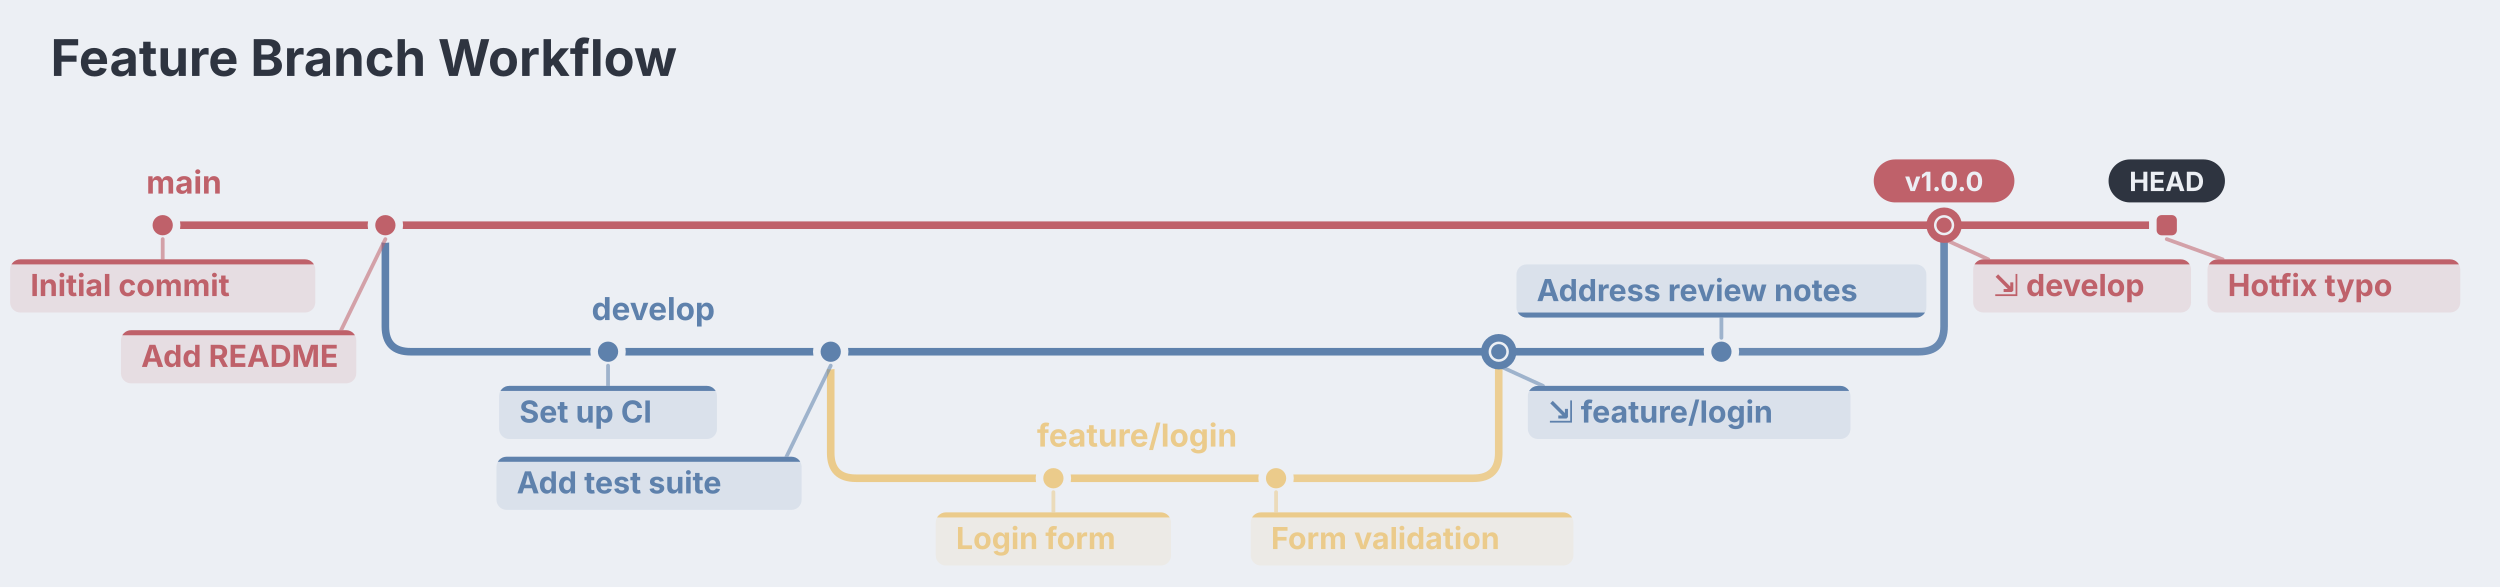
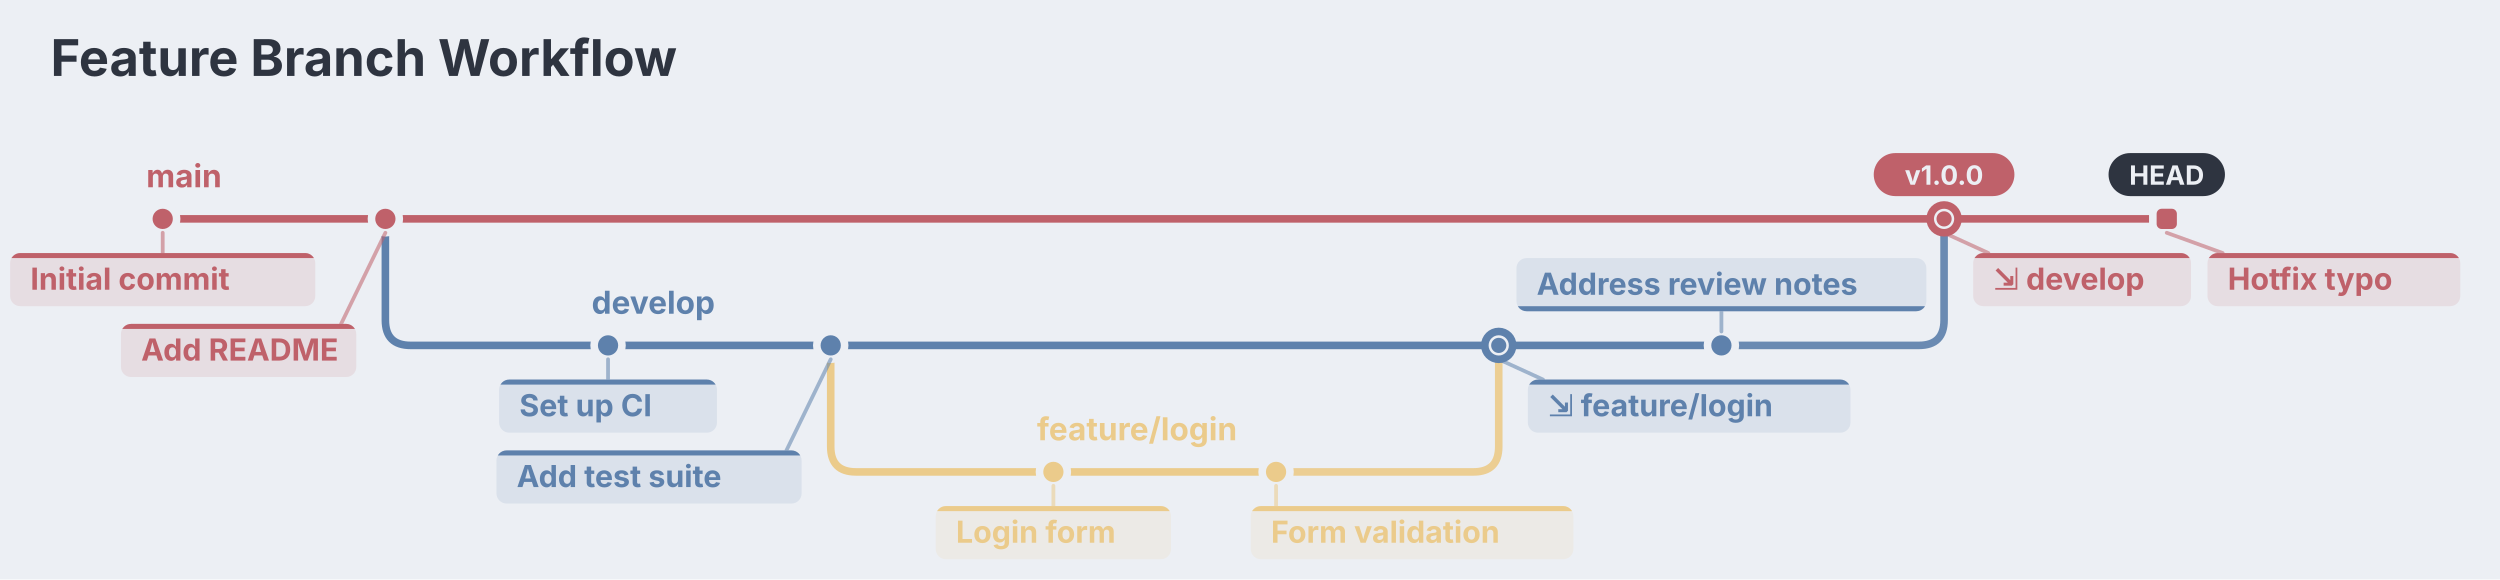
- <svg xmlns="http://www.w3.org/2000/svg" aria-describedby="dgmo-desc-f133b64d" role="img" aria-label="Feature Branch Workflow — Version-control diagram" width="988" height="232" viewBox="0 0 988 232" preserveAspectRatio="xMidYMin meet" style="font-family: Inter, system-ui, Avenir, Helvetica, Arial, sans-serif; background: rgb(236, 239, 244);">
+ <svg xmlns="http://www.w3.org/2000/svg" aria-describedby="dgmo-desc-f133b64d" role="img" aria-label="Feature Branch Workflow — Version-control diagram" width="988" height="229" viewBox="0 0 988 229" preserveAspectRatio="xMidYMin meet" style="font-family: Inter, system-ui, Avenir, Helvetica, Arial, sans-serif; background: rgb(236, 239, 244);">
  <style>[data-branch]:hover{filter:saturate(1.4) brightness(1.06)}[data-branch]{transition:filter .12s ease, opacity .12s ease}@media (hover:hover){svg:has([data-branch][data-branch="main"]:hover) [data-branch][data-branch="main"]{filter:saturate(1.4) brightness(1.06)}svg:has([data-branch][data-branch="develop"]:hover) [data-branch][data-branch="develop"]{filter:saturate(1.4) brightness(1.06)}svg:has([data-branch][data-branch="feature/login"]:hover) [data-branch][data-branch="feature/login"]{filter:saturate(1.4) brightness(1.06)}}</style>
-   <rect class="dgmo-canvas-bg" x="0" y="0" width="988" height="232" fill="#eceff4" />
+   <rect class="dgmo-canvas-bg" x="0" y="0" width="988" height="229" fill="#eceff4" />
  <text class="chart-title" x="20" y="30" text-anchor="start" fill="#2e3440" font-family="Inter, system-ui, Avenir, Helvetica, Arial, sans-serif" font-size="20" font-weight="bold" data-line-number="1">Feature Branch Workflow</text>
-   <g transform="translate(30.3, 40)">
+   <g transform="translate(30.3, 37.5)">
    <line x1="34" y1="49" x2="122" y2="49" stroke="#bf616a" stroke-width="3" stroke-linecap="round" data-branch="main" opacity="1" />
    <path d="M122,49 L122,89 Q122,99 132,99 L210,99" fill="none" stroke="#5e81ac" stroke-width="3" stroke-linecap="round" data-branch="develop" opacity="1" />
    <line x1="210" y1="99" x2="298" y2="99" stroke="#5e81ac" stroke-width="3" stroke-linecap="round" data-branch="develop" opacity="1" />
    <path d="M298,99 L298,139 Q298,149 308,149 L386,149" fill="none" stroke="#ebcb8b" stroke-width="3" stroke-linecap="round" data-branch="feature/login" opacity="1" />
    <line x1="386" y1="149" x2="474" y2="149" stroke="#ebcb8b" stroke-width="3" stroke-linecap="round" data-branch="feature/login" opacity="1" />
    <line x1="298" y1="99" x2="562" y2="99" stroke="#5e81ac" stroke-width="3" stroke-linecap="round" data-branch="develop" opacity="1" />
    <path d="M474,149 L552,149 Q562,149 562,139 L562,99" fill="none" stroke="#ebcb8b" stroke-width="3" stroke-linecap="round" data-branch="feature/login" opacity="0.92" />
    <line x1="562" y1="99" x2="650" y2="99" stroke="#5e81ac" stroke-width="3" stroke-linecap="round" data-branch="develop" opacity="1" />
    <line x1="122" y1="49" x2="738" y2="49" stroke="#bf616a" stroke-width="3" stroke-linecap="round" data-branch="main" opacity="1" />
    <path d="M650,99 L728,99 Q738,99 738,89 L738,49" fill="none" stroke="#5e81ac" stroke-width="3" stroke-linecap="round" data-branch="develop" opacity="0.92" />
    <line x1="738" y1="49" x2="826" y2="49" stroke="#bf616a" stroke-width="3" stroke-linecap="round" data-branch="main" opacity="1" />
    <text x="27.5" y="36.5" text-anchor="start" font-size="12.5" font-weight="bold" fill="#bf616a" data-branch="main">main</text>
    <text x="203.5" y="86.5" text-anchor="start" font-size="12.5" font-weight="bold" fill="#5e81ac" data-branch="develop">develop</text>
    <text x="379.5" y="136.5" text-anchor="start" font-size="12.5" font-weight="bold" fill="#ebcb8b" data-branch="feature/login">feature/login</text>
    <circle cx="34" cy="49" r="5.5" fill="#bf616a" stroke="#eceff4" stroke-width="3" data-line-number="4" data-branch="main" />
    <circle cx="122" cy="49" r="5.5" fill="#bf616a" stroke="#eceff4" stroke-width="3" data-line-number="5" data-branch="main" />
    <circle cx="210" cy="99" r="5.5" fill="#5e81ac" stroke="#eceff4" stroke-width="3" data-line-number="8" data-branch="develop" />
    <circle cx="298" cy="99" r="5.5" fill="#5e81ac" stroke="#eceff4" stroke-width="3" data-line-number="9" data-branch="develop" />
    <circle cx="386" cy="149" r="5.5" fill="#ebcb8b" stroke="#eceff4" stroke-width="3" data-line-number="12" data-branch="feature/login" />
    <circle cx="474" cy="149" r="5.5" fill="#ebcb8b" stroke="#eceff4" stroke-width="3" data-line-number="13" data-branch="feature/login" />
    <circle cx="562" cy="99" r="5.5" fill="#eceff4" stroke="#5e81ac" stroke-width="3" />
    <circle cx="562" cy="99" r="3" fill="#5e81ac" data-line-number="16" data-branch="develop" />
    <circle cx="650" cy="99" r="5.5" fill="#5e81ac" stroke="#eceff4" stroke-width="3" data-line-number="17" data-branch="develop" />
    <circle cx="738" cy="49" r="5.5" fill="#eceff4" stroke="#bf616a" stroke-width="3" />
    <circle cx="738" cy="49" r="3" fill="#bf616a" data-line-number="20" data-branch="main" />
    <rect x="820.5" y="43.5" width="11" height="11" rx="3.5" fill="#bf616a" stroke="#eceff4" stroke-width="3" data-line-number="21" data-branch="main" />
    <line x1="34" y1="54.5" x2="34" y2="62.5" stroke="#bf616a" stroke-width="1.5" stroke-linecap="round" data-branch="main" opacity="0.55" />
    <clipPath id="dgmo-vc-shelf-0">
      <rect x="-26.3" y="62.5" width="120.6" height="21" rx="4" />
    </clipPath>
    <rect x="-26.3" y="62.5" width="120.6" height="21" rx="4" fill="#e6dde2" data-branch="main" opacity="1" />
    <rect x="-26.3" y="62.5" width="120.6" height="2" clip-path="url(#dgmo-vc-shelf-0)" fill="#bf616a" data-branch="main" opacity="1" />
    <text x="-18.3" y="77" text-anchor="start" font-size="12" data-branch="main" opacity="1">
      <tspan fill="#bf616a" font-weight="bold" font-style="normal">Initial commit</tspan>
    </text>
    <line x1="122" y1="54.5" x2="104.5" y2="90.5" stroke="#bf616a" stroke-width="1.5" stroke-linecap="round" data-branch="main" opacity="0.55" />
    <clipPath id="dgmo-vc-shelf-1">
      <rect x="17.5" y="90.5" width="93" height="21" rx="4" />
    </clipPath>
    <rect x="17.5" y="90.5" width="93" height="21" rx="4" fill="#e6dde2" data-branch="main" opacity="1" />
    <rect x="17.5" y="90.5" width="93" height="2" clip-path="url(#dgmo-vc-shelf-1)" fill="#bf616a" data-branch="main" opacity="1" />
    <text x="25.5" y="105" text-anchor="start" font-size="12" data-branch="main" opacity="1">
      <tspan fill="#bf616a" font-weight="bold" font-style="normal">Add README</tspan>
    </text>
    <line x1="210" y1="104.5" x2="210" y2="112.5" stroke="#5e81ac" stroke-width="1.5" stroke-linecap="round" data-branch="develop" opacity="0.55" />
    <clipPath id="dgmo-vc-shelf-2">
      <rect x="166.95" y="112.5" width="86.1" height="21" rx="4" />
    </clipPath>
    <rect x="166.95" y="112.5" width="86.1" height="21" rx="4" fill="#dae1eb" data-branch="develop" opacity="1" />
    <rect x="166.95" y="112.5" width="86.1" height="2" clip-path="url(#dgmo-vc-shelf-2)" fill="#5e81ac" data-branch="develop" opacity="1" />
    <text x="174.95" y="127" text-anchor="start" font-size="12" data-branch="develop" opacity="1">
      <tspan fill="#5e81ac" font-weight="bold" font-style="normal">Set up CI</tspan>
    </text>
    <line x1="298" y1="104.5" x2="280.5" y2="140.5" stroke="#5e81ac" stroke-width="1.5" stroke-linecap="round" data-branch="develop" opacity="0.55" />
    <clipPath id="dgmo-vc-shelf-3">
      <rect x="165.9" y="140.5" width="120.6" height="21" rx="4" />
    </clipPath>
    <rect x="165.9" y="140.5" width="120.6" height="21" rx="4" fill="#dae1eb" data-branch="develop" opacity="1" />
    <rect x="165.9" y="140.5" width="120.6" height="2" clip-path="url(#dgmo-vc-shelf-3)" fill="#5e81ac" data-branch="develop" opacity="1" />
    <text x="173.9" y="155" text-anchor="start" font-size="12" data-branch="develop" opacity="1">
      <tspan fill="#5e81ac" font-weight="bold" font-style="normal">Add test suite</tspan>
    </text>
    <line x1="386" y1="154.5" x2="386" y2="162.5" stroke="#ebcb8b" stroke-width="1.5" stroke-linecap="round" data-branch="feature/login" opacity="0.55" />
    <clipPath id="dgmo-vc-shelf-4">
      <rect x="339.5" y="162.5" width="93" height="21" rx="4" />
    </clipPath>
    <rect x="339.5" y="162.5" width="93" height="21" rx="4" fill="#eceae6" data-branch="feature/login" opacity="1" />
    <rect x="339.5" y="162.5" width="93" height="2" clip-path="url(#dgmo-vc-shelf-4)" fill="#ebcb8b" data-branch="feature/login" opacity="1" />
    <text x="347.5" y="177" text-anchor="start" font-size="12" data-branch="feature/login" opacity="1">
      <tspan fill="#ebcb8b" font-weight="bold" font-style="normal">Login form</tspan>
    </text>
    <line x1="474" y1="154.5" x2="474" y2="162.5" stroke="#ebcb8b" stroke-width="1.5" stroke-linecap="round" data-branch="feature/login" opacity="0.55" />
    <clipPath id="dgmo-vc-shelf-5">
      <rect x="464" y="162.5" width="127.5" height="21" rx="4" />
    </clipPath>
    <rect x="464" y="162.5" width="127.5" height="21" rx="4" fill="#eceae6" data-branch="feature/login" opacity="1" />
    <rect x="464" y="162.5" width="127.5" height="2" clip-path="url(#dgmo-vc-shelf-5)" fill="#ebcb8b" data-branch="feature/login" opacity="1" />
    <text x="472" y="177" text-anchor="start" font-size="12" data-branch="feature/login" opacity="1">
      <tspan fill="#ebcb8b" font-weight="bold" font-style="normal">Form validation</tspan>
    </text>
    <line x1="562" y1="104.5" x2="579.5" y2="112.5" stroke="#5e81ac" stroke-width="1.5" stroke-linecap="round" data-branch="develop" opacity="0.55" />
    <clipPath id="dgmo-vc-shelf-6">
      <rect x="573.5" y="112.5" width="127.5" height="21" rx="4" />
    </clipPath>
    <rect x="573.5" y="112.5" width="127.5" height="21" rx="4" fill="#dae1eb" data-branch="develop" opacity="1" />
    <rect x="573.5" y="112.5" width="127.5" height="2" clip-path="url(#dgmo-vc-shelf-6)" fill="#5e81ac" data-branch="develop" opacity="1" />
    <text x="581.5" y="127" text-anchor="start" font-size="12" data-branch="develop" opacity="1">
      <tspan fill="#5e81ac" font-weight="bold" font-style="normal">⇲ feature/login</tspan>
    </text>
    <line x1="650" y1="93.5" x2="650" y2="85.5" stroke="#5e81ac" stroke-width="1.5" stroke-linecap="round" data-branch="develop" opacity="0.55" />
    <clipPath id="dgmo-vc-shelf-7">
      <rect x="569" y="64.5" width="162" height="21" rx="4" />
    </clipPath>
    <rect x="569" y="64.5" width="162" height="21" rx="4" fill="#dae1eb" data-branch="develop" opacity="1" />
    <rect x="569" y="83.5" width="162" height="2" clip-path="url(#dgmo-vc-shelf-7)" fill="#5e81ac" data-branch="develop" opacity="1" />
    <text x="577" y="79" text-anchor="start" font-size="12" data-branch="develop" opacity="1">
      <tspan fill="#5e81ac" font-weight="bold" font-style="normal">Address review notes</tspan>
    </text>
    <line x1="738" y1="54.5" x2="755.5" y2="62.5" stroke="#bf616a" stroke-width="1.5" stroke-linecap="round" data-branch="main" opacity="0.55" />
    <clipPath id="dgmo-vc-shelf-8">
      <rect x="749.5" y="62.5" width="86.1" height="21" rx="4" />
    </clipPath>
    <rect x="749.5" y="62.5" width="86.1" height="21" rx="4" fill="#e6dde2" data-branch="main" opacity="1" />
    <rect x="749.5" y="62.5" width="86.1" height="2" clip-path="url(#dgmo-vc-shelf-8)" fill="#bf616a" data-branch="main" opacity="1" />
    <text x="757.5" y="77" text-anchor="start" font-size="12" data-branch="main" opacity="1">
      <tspan fill="#bf616a" font-weight="bold" font-style="normal">⇲ develop</tspan>
    </text>
    <rect x="710.2" y="23" width="55.6" height="17" rx="8.5" fill="#bf616a" />
    <text x="738" y="35.5" text-anchor="middle" font-size="10.5" font-weight="bold" fill="#eceff4">v1.0.0</text>
    <line x1="826" y1="54.5" x2="848.1" y2="62.5" stroke="#bf616a" stroke-width="1.5" stroke-linecap="round" data-branch="main" opacity="0.55" />
    <clipPath id="dgmo-vc-shelf-9">
      <rect x="842.1" y="62.5" width="99.9" height="21" rx="4" />
    </clipPath>
    <rect x="842.1" y="62.5" width="99.9" height="21" rx="4" fill="#e6dde2" data-branch="main" opacity="1" />
    <rect x="842.1" y="62.5" width="99.9" height="2" clip-path="url(#dgmo-vc-shelf-9)" fill="#bf616a" data-branch="main" opacity="1" />
    <text x="850.1" y="77" text-anchor="start" font-size="12" data-branch="main" opacity="1">
      <tspan fill="#bf616a" font-weight="bold" font-style="normal">Hotfix typo</tspan>
    </text>
    <rect x="803" y="23" width="46" height="17" rx="8.5" fill="#2e3440" />
    <text x="826" y="35.5" text-anchor="middle" font-size="10.5" font-weight="bold" fill="#eceff4">HEAD</text>
  </g>
</svg>
